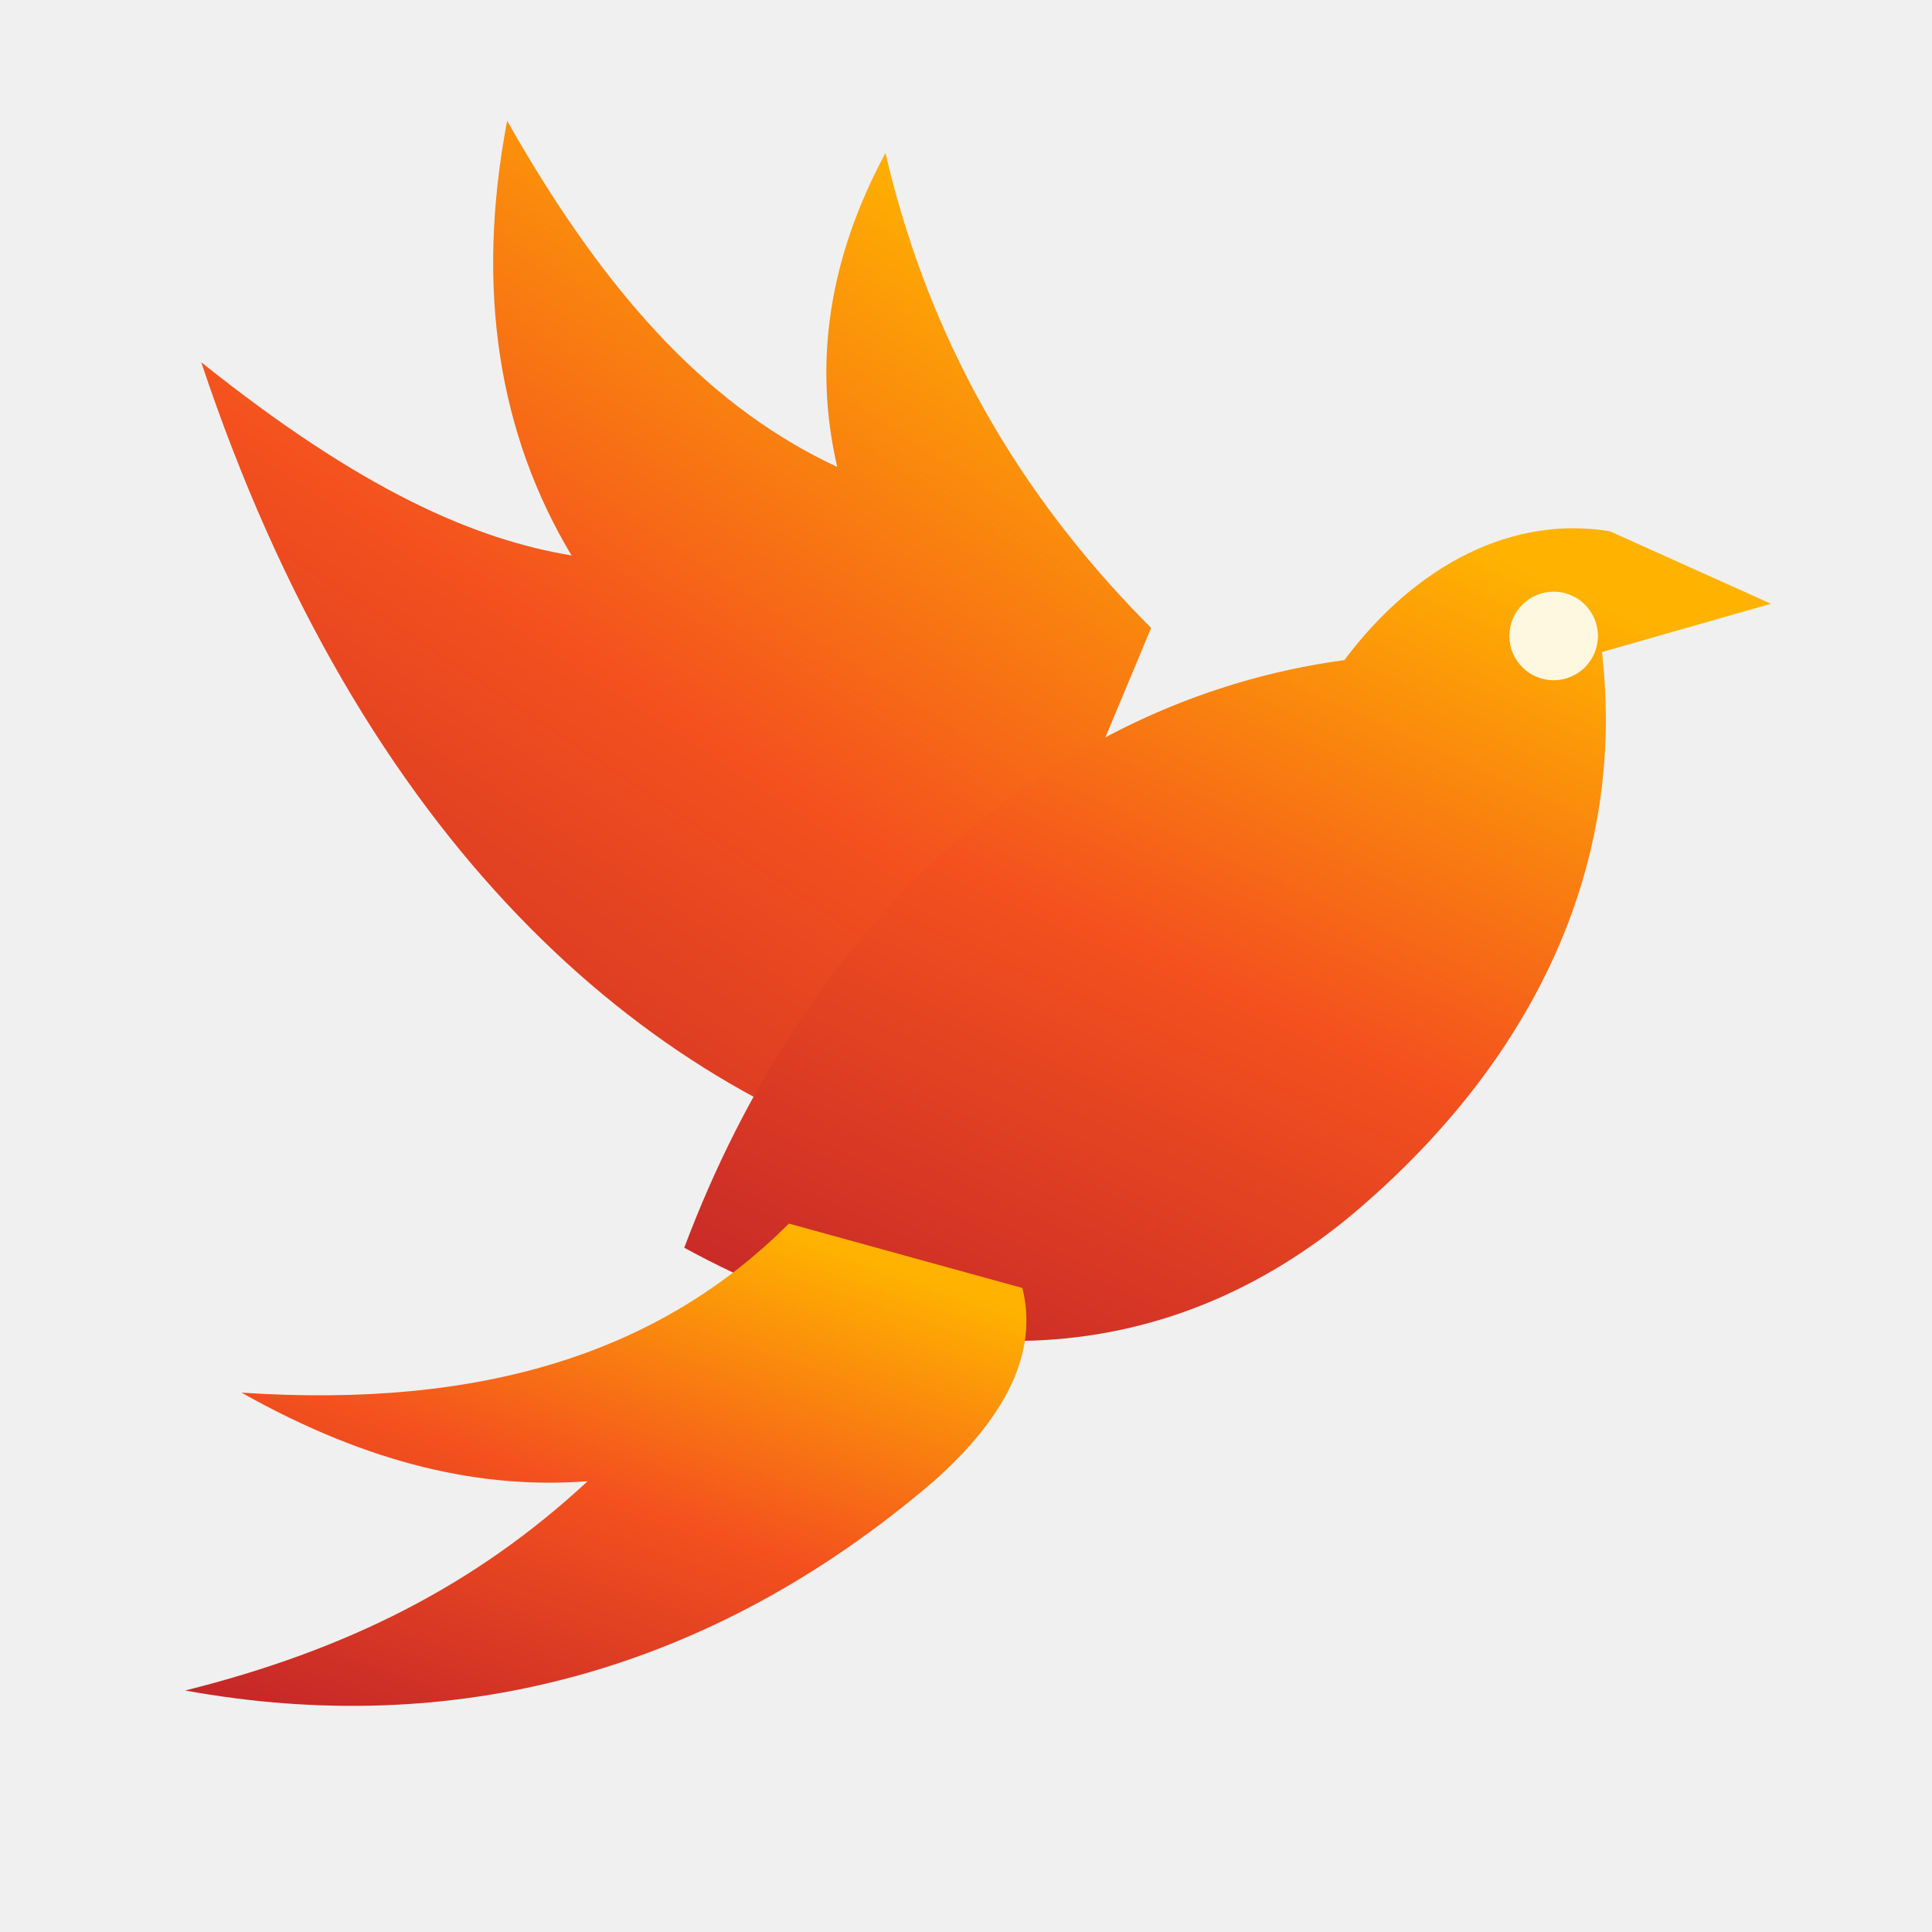
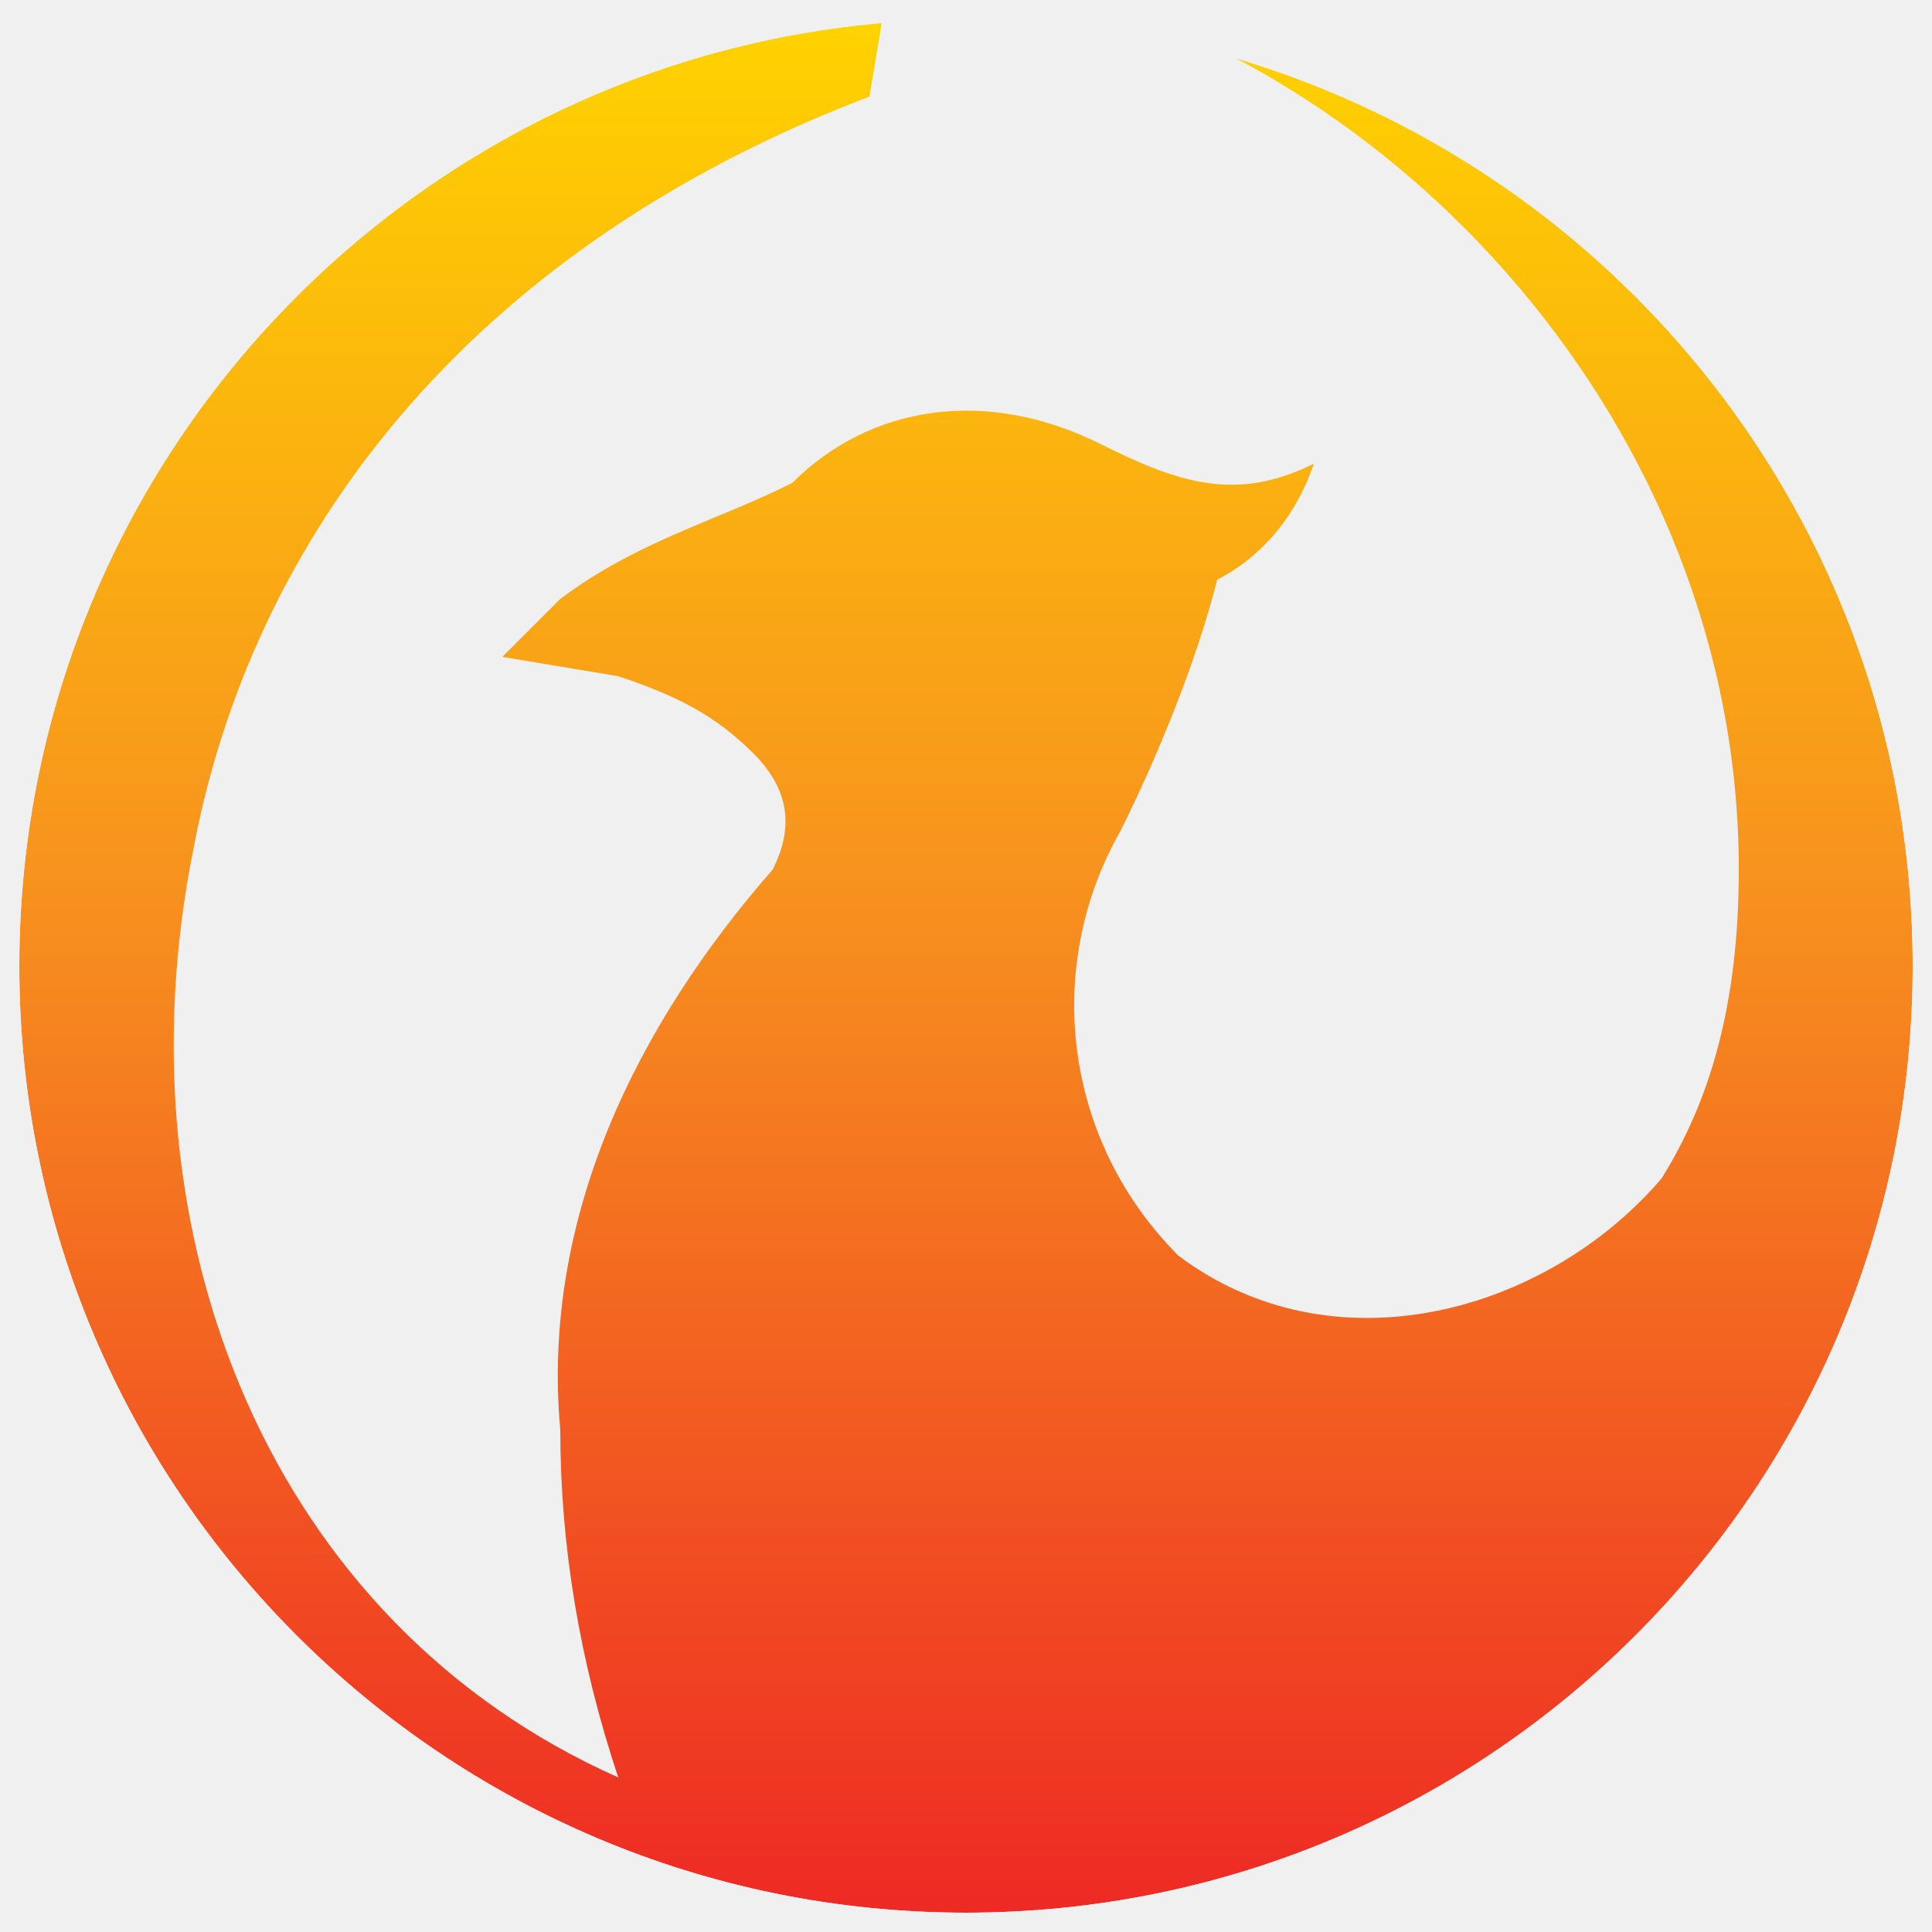
- <svg xmlns="http://www.w3.org/2000/svg" width="24" height="24" viewBox="0 0 24 24">
+ <svg xmlns="http://www.w3.org/2000/svg" width="24" height="24" viewBox="0 0 100 100">
  <defs>
-     <linearGradient id="fb-fire" x1="0.1" y1="1" x2="0.7" y2="0">
-       <stop offset="0" stop-color="#c62828" />
-       <stop offset="0.5" stop-color="#f4511e" />
-       <stop offset="1" stop-color="#ffb300" />
+     <linearGradient id="fb-fire" x1="0" y1="0" x2="0" y2="1">
+       <stop offset="0" stop-color="#ffd200" />
+       <stop offset="0.45" stop-color="#f7931e" />
+       <stop offset="1" stop-color="#ee2a24" />
    </linearGradient>
+     <mask id="fb-cut">
+       <circle cx="50" cy="50" r="49" fill="#fff" />
+       <path fill="#000" d="M46 -1H53         C72 3 90 22 90 45 C90 52 88.5 57 86 61         C80 68 69 71 61 65         C55 59 54 50 58 43 C60 39 62 34 63 30         C65 29 67 27 68 24 C64 26 61 25 57 23         C51 20 45 21 41 25 C37 27 33 28 29 31         L26 34 L32 35 C35 36 37 37 39 39         C41 41 41 43 40 45 C33 53 28 63 29 74         C29 80 30 86 32 92         C14 84 6 64 10 44 C13 28 24 13 45 5Z" />
+     </mask>
  </defs>
-   <path fill="url(#fb-fire)" d="M11.5 14.5C8 13.5 4.5 10.5 2.5 4.5c2 1.6 3.4 2.2 4.6 2.4C6.2 5.4 5.9 3.6 6.3 1.5c1.3 2.3 2.6 3.6 4.1 4.3c-.3-1.3-.1-2.6.6-3.9c.6 2.6 1.9 4.5 3.3 5.9z" />
-   <path fill="url(#fb-fire)" d="M8.5 15.5c1.5-4 4.5-6.8 8.2-7.3c.9-1.2 2.1-1.8 3.3-1.6l2 .9l-2.1.6c.3 2.6-.8 5-3 6.9c-2.2 1.9-5.1 2.3-8.4.5z" />
-   <path fill="url(#fb-fire)" d="M9.8 15.2c-1.6 1.6-3.8 2.3-6.8 2.1c1.6.9 3 1.2 4.3 1.1c-1.4 1.3-3 2.1-5 2.6c3.3.6 6.5-.2 9.3-2.6c.9-.8 1.3-1.6 1.1-2.4z" />
-   <circle cx="19.3" cy="7.9" r=".55" fill="#fff8e1" />
+   <circle cx="50" cy="50" r="49" fill="url(#fb-fire)" mask="url(#fb-cut)" />
</svg>
